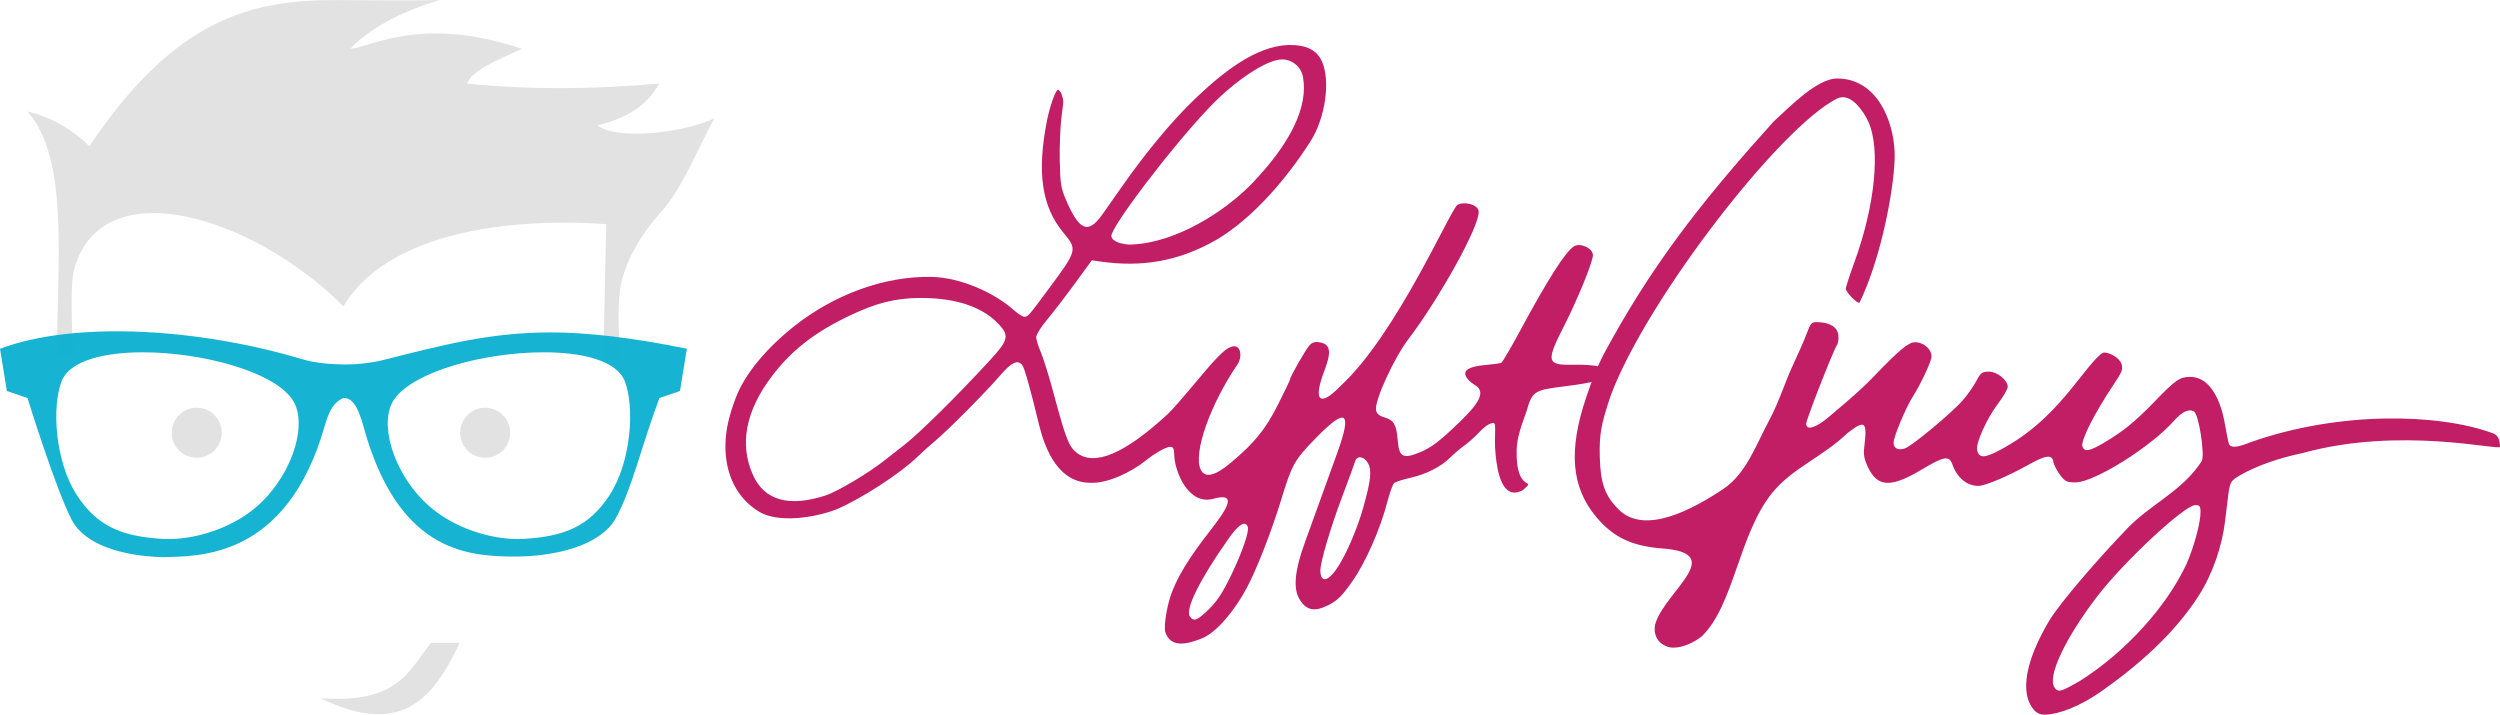
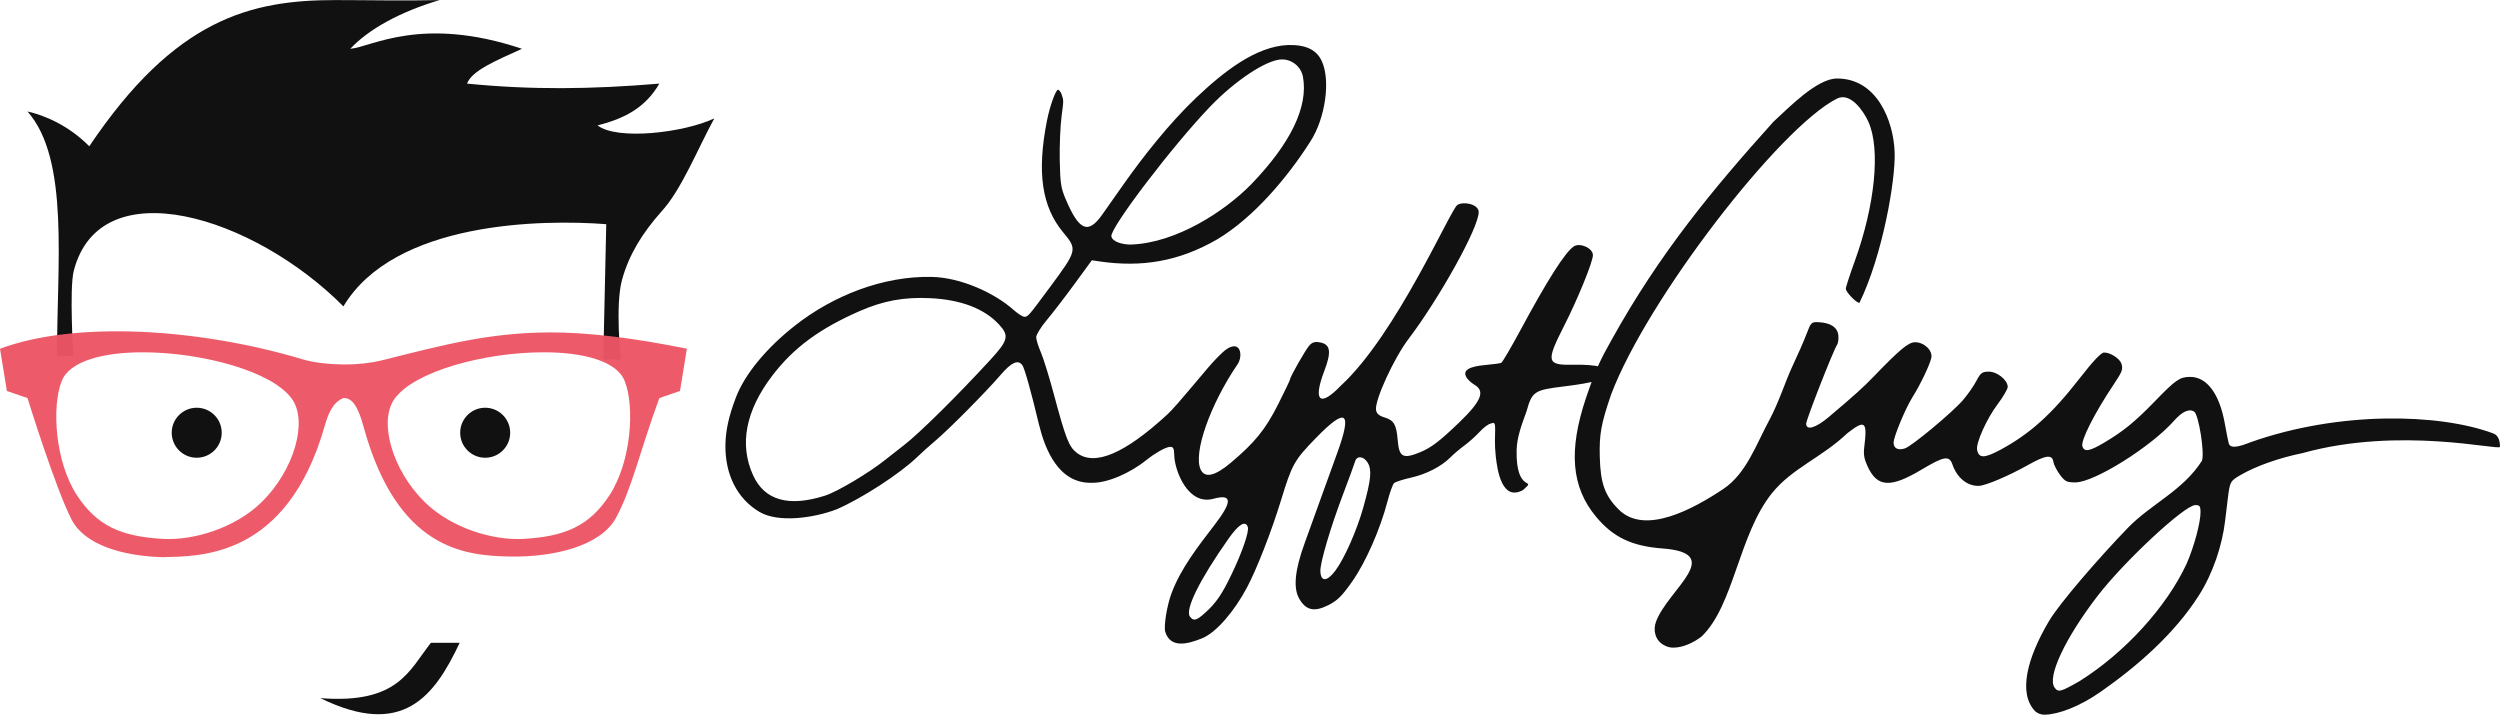
<svg xmlns="http://www.w3.org/2000/svg" id="svg4187" height="60" width="210" version="1.1" viewBox="0 0 210 60">
  <g id="layer1" transform="translate(-.000069189 -992.36)">
-     <path id="path4337-1" d="m170.95 1052.1c-1.436-1.498-0.693-4.434 1.169-7.577 0.899-1.516 4.239-5.359 6.611-7.812 1.948-2.015 4.637-3.135 6.233-5.646 0.238-0.653-0.267-3.856-0.65-4.124-0.405-0.284-1.009-0.014-1.682 0.75-1.928 2.189-6.687 5.173-8.276 5.189-0.736 0.01-0.895-0.071-1.322-0.645-0.267-0.36-0.513-0.842-0.546-1.071-0.093-0.648-0.631-0.588-2.091 0.234-1.653 0.931-3.615 1.764-4.182 1.776-0.97 0.02-1.816-0.669-2.211-1.801-0.268-0.768-0.693-0.697-2.59 0.434-2.617 1.56-3.725 1.494-4.536-0.272-0.293-0.637-0.355-1.006-0.277-1.639 0.265-2.15 0.067-2.309-1.425-1.144-2.176 2.065-4.637 2.933-6.327 5.032-2.805 3.485-3.199 9.457-5.918 12.045-0.645 0.503-1.562 0.932-2.354 0.933-0.312 0-0.537-0.065-0.82-0.22-0.703-0.383-0.926-1.225-0.65-1.964 1.025-2.742 5.929-5.775 0.47-6.152-2.526-0.204-4.062-0.941-5.483-2.631-2.103-2.503-2.365-5.592-0.851-10.064 0.841-2.485 1.269-3.28 2.125-4.809 4.025-7.267 8.533-12.709 13.606-18.34 1.284-1.173 3.651-3.628 5.338-3.628 3.375 0 4.745 3.58 4.839 6.187 0.085 2.393-1.031 8.706-2.959 12.662-0.265 0-1.137-0.907-1.142-1.185-0.006-0.13 0.328-1.152 0.734-2.271 1.724-4.748 2.192-9.478 1.163-11.754-0.411-0.909-1.51-2.514-2.635-1.952-4.773 2.386-15.933 16.811-18.974 24.849-0.848 2.475-1.004 3.339-0.955 5.259 0.058 2.224 0.434 3.263 1.6 4.42 2.204 2.185 6.301-0.083 8.78-1.738 1.936-1.292 2.763-3.759 3.87-5.803 0.761-1.405 1.415-3.409 1.887-4.407 0.472-0.998 1.029-2.268 1.236-2.821 0.363-0.968 0.402-1.005 1.027-0.975 0.983 0.049 1.56 0.43 1.638 1.082 0.037 0.307-0.011 0.67-0.101 0.806-0.322 0.477-2.608 6.316-2.601 6.644 0.012 0.59 0.807 0.352 1.899-0.568 2.104-1.774 2.9-2.491 3.776-3.401 2.166-2.251 2.906-2.869 3.452-2.88 0.766-0.016 1.507 0.679 1.388 1.3-0.106 0.554-0.922 2.263-1.573 3.296-0.609 0.967-1.609 3.374-1.599 3.85 0.008 0.472 0.377 0.655 0.948 0.473 0.585-0.186 4.016-3.043 4.899-4.08 0.397-0.466 0.899-1.188 1.115-1.605 0.341-0.656 0.478-0.758 1.029-0.764 0.699-0.01 1.585 0.697 1.597 1.272 0.006 0.183-0.388 0.856-0.872 1.497-0.884 1.171-1.808 3.229-1.702 3.789 0.139 0.733 0.603 0.734 1.953 0.01 2.496-1.347 4.32-2.991 6.671-6.016 1.114-1.433 1.792-2.151 2.037-2.156 0.542-0.011 1.341 0.51 1.473 0.961 0.13 0.443 0.051 0.655-0.607 1.639-1.678 2.509-2.845 4.815-2.679 5.291 0.168 0.479 0.605 0.402 1.825-0.321 1.602-0.949 2.586-1.751 4.242-3.458 1.768-1.822 2.09-2.049 2.947-2.067 1.425-0.03 2.502 1.406 2.95 3.932 0.126 0.711 0.272 1.45 0.324 1.641 0.127 0.469 0.811 0.328 1.847-0.089 7.445-2.632 15.877-2.422 20.387-0.731 0.39 0.146 0.556 0.563 0.552 1.122-0.005 0.349-8.393-1.752-16.586 0.527-1.961 0.4-3.901 1.084-5.188 1.831-0.896 0.52-0.914 0.555-1.099 2.085-0.047 0.385-0.145 1.196-0.218 1.802-0.25 2.06-1.015 4.376-2.2 6.237-2.064 3.242-5.181 5.948-8.234 8.084-1.771 1.241-3.54 1.907-4.7 1.933-0.355 0.01-0.57-0.097-0.822-0.286zm3.748-2.534c3.781-2.374 7.273-6.199 8.964-9.821 0.646-1.465 1.2-3.531 1.183-4.418-0.008-0.455-0.084-0.547-0.442-0.54-0.919 0.02-6.012 4.764-8.244 7.681-2.709 3.54-4.219 6.775-3.571 7.652 0.308 0.417 0.506 0.365 2.111-0.554zm-76.808-4.098c-0.158-0.474 0.131-2.245 0.521-3.283 0.794-2.111 2.241-3.949 3.607-5.728 1.522-1.982 1.499-2.634-0.1-2.198-2.113 0.575-3.233-2.322-3.279-3.621-0.013-0.611-0.078-0.747-0.351-0.742-0.417 0.01-1.442 0.659-1.938 1.064-1.417 1.157-3.355 1.985-4.643 1.954-2.806 0.074-3.926-2.831-4.43-4.883-0.665-2.791-1.212-4.74-1.401-4.996-0.364-0.493-0.913-0.245-1.829 0.823-1.19 1.389-4.332 4.559-5.461 5.511-0.488 0.411-1.175 1.026-1.525 1.367-1.438 1.396-4.668 3.494-6.777 4.403-1.943 0.747-4.91 1.148-6.474 0.229-1.936-1.137-2.902-3.216-2.875-5.612 0.015-1.262 0.295-2.461 0.871-3.985 0.736-1.947 2.531-4.139 4.952-6.046 3.231-2.545 7.421-4.187 11.487-4.106 2.483 0.049 5.319 1.361 6.909 2.785 0.352 0.315 0.759 0.57 0.904 0.567 0.295-0.01 0.332-0.049 2.112-2.453 2.322-3.136 2.337-3.195 1.142-4.632-1.804-2.171-2.223-5.045-1.368-9.389 0.25-1.267 0.745-2.602 0.932-2.606 0.065-0.001 0.232 0.207 0.283 0.348 0.209 0.579 0.181 0.599 0.017 1.847-0.111 0.852-0.182 2.536-0.157 3.744 0.041 1.947 0.098 2.318 0.509 3.284 1.123 2.64 1.882 2.95 3.071 1.257 0.408-0.582 1.222-1.737 1.808-2.568 1.54-2.184 3.79-5.072 6.078-7.241 2.229-2.113 4.975-4.32 7.729-4.421 1.483-0.031 2.378 0.399 2.817 1.356 0.757 1.647 0.285 4.79-0.933 6.707-1.998 3.144-4.835 6.458-7.855 8.263-3.259 1.886-6.38 2.352-9.83 1.86l-0.697-0.104-1.46 1.996c-0.803 1.098-1.857 2.468-2.342 3.045-0.485 0.577-0.878 1.22-0.874 1.429 0.007 0.208 0.18 0.773 0.39 1.255 0.21 0.482 0.694 2.039 1.075 3.459 1.023 3.82 1.285 4.489 1.956 4.998 1.497 1.135 4.014 0.065 7.594-3.229 0.903-0.831 3.404-4 4.12-4.7 0.429-0.419 0.948-1.026 1.51-1.026 0.562 0 0.665 0.928 0.274 1.503-2.315 3.402-3.755 7.494-3.099 8.857 0.35 0.728 1.192 0.541 2.498-0.554 2.04-1.71 2.943-2.823 4.003-4.929 0.552-1.097 1.002-2.037 1.001-2.091-0.007-0.201 1.303-2.5 1.623-2.856 0.25-0.278 0.482-0.342 0.921-0.254 0.859 0.17 0.946 0.795 0.335 2.395-0.973 2.549-0.376 3.076 1.392 1.232 4.68-4.309 9.221-14.835 9.792-15.182 0.534-0.324 1.764-0.047 1.785 0.576 0.045 1.296-3.368 7.359-5.873 10.658-1.229 1.604-2.869 5.17-2.752 5.985 0.045 0.312 0.247 0.491 0.721 0.635 0.789 0.241 0.994 0.599 1.103 1.93 0.116 1.416 0.448 1.586 1.91 0.981 0.907-0.376 1.642-0.938 3.25-2.486 1.874-1.805 2.208-2.638 1.273-3.179-0.281-0.163-0.595-0.469-0.696-0.681-0.26-0.541 0.269-0.85 1.67-0.975 0.61-0.054 1.189-0.133 1.286-0.175 0.097-0.042 0.83-1.29 1.629-2.774 2.262-4.2 3.73-6.506 4.46-7.002 0.515-0.35 1.603 0.134 1.615 0.719 0.011 0.538-1.268 3.682-2.414 5.933-1.546 3.036-1.481 3.328 0.735 3.281 1.955-0.041 3.28 0.267 3.087 0.716-0.204 0.475-1.338 0.802-3.809 1.102-2.535 0.307-2.708 0.421-3.179 2.105-0.389 1.08-0.809 2.148-0.83 3.273-0.07 3.773 1.8 2.202 0.532 3.335-1.767 0.956-2.153-1.633-2.287-2.865-0.214-1.956 0.215-3.035-0.384-2.728-0.18 0-0.608 0.311-0.951 0.683-0.343 0.372-0.925 0.895-1.293 1.162-0.368 0.268-0.894 0.713-1.169 0.99-0.769 0.776-2.029 1.423-3.348 1.719-0.659 0.148-1.288 0.353-1.397 0.456-0.109 0.103-0.353 0.777-0.54 1.497-0.615 2.358-1.824 5.116-2.954 6.734-0.867 1.242-1.257 1.63-2.024 2.016-1.168 0.587-1.855 0.445-2.424-0.5-0.545-0.906-0.402-2.426 0.447-4.744 0.203-0.553 0.726-2.002 1.162-3.219 0.437-1.217 1.132-3.142 1.546-4.277 1.294-3.549 0.784-3.928-1.764-1.311-1.831 1.879-2.015 2.206-2.935 5.219-0.8 2.62-2.047 5.814-2.877 7.37-1.049 1.966-2.563 3.77-3.779 4.255-1.192 0.476-2.607 0.854-3.063-0.515zm3.339-1.629c0.93-0.839 1.416-1.549 2.238-3.268 0.895-1.871 1.478-3.574 1.349-3.942-0.203-0.581-0.766-0.236-1.636 1.002-2.42 3.444-3.655 5.941-3.225 6.523 0.299 0.405 0.543 0.344 1.274-0.316zm10.945-3.551c0.764-1.023 1.802-3.372 2.343-5.303 0.647-2.309 0.731-3.142 0.378-3.746-0.33-0.564-0.923-0.631-1.066-0.121-0.054 0.193-0.527 1.484-1.051 2.868-1.018 2.689-1.882 5.618-1.867 6.328 0.02 0.938 0.552 0.928 1.264-0.025zm-42.869-6.294c1.03-0.329 3.688-1.911 5.065-3.015 0.338-0.271 1.053-0.831 1.588-1.245 1.288-0.995 4.456-4.128 7.254-7.174 1.479-1.611 1.574-2.007 0.703-2.946-1.245-1.342-3.213-2.089-5.815-2.209-2.168-0.1-3.888 0.215-5.854 1.071-3.398 1.48-5.596 3.103-7.382 5.449-2.233 2.935-2.779 5.773-1.605 8.355 0.961 2.114 2.991 2.689 6.047 1.714zm35.806-26.162c3.32-3.449 4.793-6.509 4.338-9.015-0.154-0.852-0.924-1.482-1.789-1.465-1.262 0.025-3.869 1.742-5.989 3.944-3.138 3.259-8.443 10.224-8.315 10.916 0.093 0.504 1.072 0.712 1.676 0.689 3.76-0.143 7.809-2.754 10.078-5.068z" fill="#c11e66" />
+     <path id="path4337-1" d="m170.95 1052.1c-1.436-1.498-0.693-4.434 1.169-7.577 0.899-1.516 4.239-5.359 6.611-7.812 1.948-2.015 4.637-3.135 6.233-5.646 0.238-0.653-0.267-3.856-0.65-4.124-0.405-0.284-1.009-0.014-1.682 0.75-1.928 2.189-6.687 5.173-8.276 5.189-0.736 0.01-0.895-0.071-1.322-0.645-0.267-0.36-0.513-0.842-0.546-1.071-0.093-0.648-0.631-0.588-2.091 0.234-1.653 0.931-3.615 1.764-4.182 1.776-0.97 0.02-1.816-0.669-2.211-1.801-0.268-0.768-0.693-0.697-2.59 0.434-2.617 1.56-3.725 1.494-4.536-0.272-0.293-0.637-0.355-1.006-0.277-1.639 0.265-2.15 0.067-2.309-1.425-1.144-2.176 2.065-4.637 2.933-6.327 5.032-2.805 3.485-3.199 9.457-5.918 12.045-0.645 0.503-1.562 0.932-2.354 0.933-0.312 0-0.537-0.065-0.82-0.22-0.703-0.383-0.926-1.225-0.65-1.964 1.025-2.742 5.929-5.775 0.47-6.152-2.526-0.204-4.062-0.941-5.483-2.631-2.103-2.503-2.365-5.592-0.851-10.064 0.841-2.485 1.269-3.28 2.125-4.809 4.025-7.267 8.533-12.709 13.606-18.34 1.284-1.173 3.651-3.628 5.338-3.628 3.375 0 4.745 3.58 4.839 6.187 0.085 2.393-1.031 8.706-2.959 12.662-0.265 0-1.137-0.907-1.142-1.185-0.006-0.13 0.328-1.152 0.734-2.271 1.724-4.748 2.192-9.478 1.163-11.754-0.411-0.909-1.51-2.514-2.635-1.952-4.773 2.386-15.933 16.811-18.974 24.849-0.848 2.475-1.004 3.339-0.955 5.259 0.058 2.224 0.434 3.263 1.6 4.42 2.204 2.185 6.301-0.083 8.78-1.738 1.936-1.292 2.763-3.759 3.87-5.803 0.761-1.405 1.415-3.409 1.887-4.407 0.472-0.998 1.029-2.268 1.236-2.821 0.363-0.968 0.402-1.005 1.027-0.975 0.983 0.049 1.56 0.43 1.638 1.082 0.037 0.307-0.011 0.67-0.101 0.806-0.322 0.477-2.608 6.316-2.601 6.644 0.012 0.59 0.807 0.352 1.899-0.568 2.104-1.774 2.9-2.491 3.776-3.401 2.166-2.251 2.906-2.869 3.452-2.88 0.766-0.016 1.507 0.679 1.388 1.3-0.106 0.554-0.922 2.263-1.573 3.296-0.609 0.967-1.609 3.374-1.599 3.85 0.008 0.472 0.377 0.655 0.948 0.473 0.585-0.186 4.016-3.043 4.899-4.08 0.397-0.466 0.899-1.188 1.115-1.605 0.341-0.656 0.478-0.758 1.029-0.764 0.699-0.01 1.585 0.697 1.597 1.272 0.006 0.183-0.388 0.856-0.872 1.497-0.884 1.171-1.808 3.229-1.702 3.789 0.139 0.733 0.603 0.734 1.953 0.01 2.496-1.347 4.32-2.991 6.671-6.016 1.114-1.433 1.792-2.151 2.037-2.156 0.542-0.011 1.341 0.51 1.473 0.961 0.13 0.443 0.051 0.655-0.607 1.639-1.678 2.509-2.845 4.815-2.679 5.291 0.168 0.479 0.605 0.402 1.825-0.321 1.602-0.949 2.586-1.751 4.242-3.458 1.768-1.822 2.09-2.049 2.947-2.067 1.425-0.03 2.502 1.406 2.95 3.932 0.126 0.711 0.272 1.45 0.324 1.641 0.127 0.469 0.811 0.328 1.847-0.089 7.445-2.632 15.877-2.422 20.387-0.731 0.39 0.146 0.556 0.563 0.552 1.122-0.005 0.349-8.393-1.752-16.586 0.527-1.961 0.4-3.901 1.084-5.188 1.831-0.896 0.52-0.914 0.555-1.099 2.085-0.047 0.385-0.145 1.196-0.218 1.802-0.25 2.06-1.015 4.376-2.2 6.237-2.064 3.242-5.181 5.948-8.234 8.084-1.771 1.241-3.54 1.907-4.7 1.933-0.355 0.01-0.57-0.097-0.822-0.286zm3.748-2.534c3.781-2.374 7.273-6.199 8.964-9.821 0.646-1.465 1.2-3.531 1.183-4.418-0.008-0.455-0.084-0.547-0.442-0.54-0.919 0.02-6.012 4.764-8.244 7.681-2.709 3.54-4.219 6.775-3.571 7.652 0.308 0.417 0.506 0.365 2.111-0.554zm-76.808-4.098c-0.158-0.474 0.131-2.245 0.521-3.283 0.794-2.111 2.241-3.949 3.607-5.728 1.522-1.982 1.499-2.634-0.1-2.198-2.113 0.575-3.233-2.322-3.279-3.621-0.013-0.611-0.078-0.747-0.351-0.742-0.417 0.01-1.442 0.659-1.938 1.064-1.417 1.157-3.355 1.985-4.643 1.954-2.806 0.074-3.926-2.831-4.43-4.883-0.665-2.791-1.212-4.74-1.401-4.996-0.364-0.493-0.913-0.245-1.829 0.823-1.19 1.389-4.332 4.559-5.461 5.511-0.488 0.411-1.175 1.026-1.525 1.367-1.438 1.396-4.668 3.494-6.777 4.403-1.943 0.747-4.91 1.148-6.474 0.229-1.936-1.137-2.902-3.216-2.875-5.612 0.015-1.262 0.295-2.461 0.871-3.985 0.736-1.947 2.531-4.139 4.952-6.046 3.231-2.545 7.421-4.187 11.487-4.106 2.483 0.049 5.319 1.361 6.909 2.785 0.352 0.315 0.759 0.57 0.904 0.567 0.295-0.01 0.332-0.049 2.112-2.453 2.322-3.136 2.337-3.195 1.142-4.632-1.804-2.171-2.223-5.045-1.368-9.389 0.25-1.267 0.745-2.602 0.932-2.606 0.065-0.001 0.232 0.207 0.283 0.348 0.209 0.579 0.181 0.599 0.017 1.847-0.111 0.852-0.182 2.536-0.157 3.744 0.041 1.947 0.098 2.318 0.509 3.284 1.123 2.64 1.882 2.95 3.071 1.257 0.408-0.582 1.222-1.737 1.808-2.568 1.54-2.184 3.79-5.072 6.078-7.241 2.229-2.113 4.975-4.32 7.729-4.421 1.483-0.031 2.378 0.399 2.817 1.356 0.757 1.647 0.285 4.79-0.933 6.707-1.998 3.144-4.835 6.458-7.855 8.263-3.259 1.886-6.38 2.352-9.83 1.86l-0.697-0.104-1.46 1.996c-0.803 1.098-1.857 2.468-2.342 3.045-0.485 0.577-0.878 1.22-0.874 1.429 0.007 0.208 0.18 0.773 0.39 1.255 0.21 0.482 0.694 2.039 1.075 3.459 1.023 3.82 1.285 4.489 1.956 4.998 1.497 1.135 4.014 0.065 7.594-3.229 0.903-0.831 3.404-4 4.12-4.7 0.429-0.419 0.948-1.026 1.51-1.026 0.562 0 0.665 0.928 0.274 1.503-2.315 3.402-3.755 7.494-3.099 8.857 0.35 0.728 1.192 0.541 2.498-0.554 2.04-1.71 2.943-2.823 4.003-4.929 0.552-1.097 1.002-2.037 1.001-2.091-0.007-0.201 1.303-2.5 1.623-2.856 0.25-0.278 0.482-0.342 0.921-0.254 0.859 0.17 0.946 0.795 0.335 2.395-0.973 2.549-0.376 3.076 1.392 1.232 4.68-4.309 9.221-14.835 9.792-15.182 0.534-0.324 1.764-0.047 1.785 0.576 0.045 1.296-3.368 7.359-5.873 10.658-1.229 1.604-2.869 5.17-2.752 5.985 0.045 0.312 0.247 0.491 0.721 0.635 0.789 0.241 0.994 0.599 1.103 1.93 0.116 1.416 0.448 1.586 1.91 0.981 0.907-0.376 1.642-0.938 3.25-2.486 1.874-1.805 2.208-2.638 1.273-3.179-0.281-0.163-0.595-0.469-0.696-0.681-0.26-0.541 0.269-0.85 1.67-0.975 0.61-0.054 1.189-0.133 1.286-0.175 0.097-0.042 0.83-1.29 1.629-2.774 2.262-4.2 3.73-6.506 4.46-7.002 0.515-0.35 1.603 0.134 1.615 0.719 0.011 0.538-1.268 3.682-2.414 5.933-1.546 3.036-1.481 3.328 0.735 3.281 1.955-0.041 3.28 0.267 3.087 0.716-0.204 0.475-1.338 0.802-3.809 1.102-2.535 0.307-2.708 0.421-3.179 2.105-0.389 1.08-0.809 2.148-0.83 3.273-0.07 3.773 1.8 2.202 0.532 3.335-1.767 0.956-2.153-1.633-2.287-2.865-0.214-1.956 0.215-3.035-0.384-2.728-0.18 0-0.608 0.311-0.951 0.683-0.343 0.372-0.925 0.895-1.293 1.162-0.368 0.268-0.894 0.713-1.169 0.99-0.769 0.776-2.029 1.423-3.348 1.719-0.659 0.148-1.288 0.353-1.397 0.456-0.109 0.103-0.353 0.777-0.54 1.497-0.615 2.358-1.824 5.116-2.954 6.734-0.867 1.242-1.257 1.63-2.024 2.016-1.168 0.587-1.855 0.445-2.424-0.5-0.545-0.906-0.402-2.426 0.447-4.744 0.203-0.553 0.726-2.002 1.162-3.219 0.437-1.217 1.132-3.142 1.546-4.277 1.294-3.549 0.784-3.928-1.764-1.311-1.831 1.879-2.015 2.206-2.935 5.219-0.8 2.62-2.047 5.814-2.877 7.37-1.049 1.966-2.563 3.77-3.779 4.255-1.192 0.476-2.607 0.854-3.063-0.515zm3.339-1.629c0.93-0.839 1.416-1.549 2.238-3.268 0.895-1.871 1.478-3.574 1.349-3.942-0.203-0.581-0.766-0.236-1.636 1.002-2.42 3.444-3.655 5.941-3.225 6.523 0.299 0.405 0.543 0.344 1.274-0.316zm10.945-3.551c0.764-1.023 1.802-3.372 2.343-5.303 0.647-2.309 0.731-3.142 0.378-3.746-0.33-0.564-0.923-0.631-1.066-0.121-0.054 0.193-0.527 1.484-1.051 2.868-1.018 2.689-1.882 5.618-1.867 6.328 0.02 0.938 0.552 0.928 1.264-0.025zm-42.869-6.294c1.03-0.329 3.688-1.911 5.065-3.015 0.338-0.271 1.053-0.831 1.588-1.245 1.288-0.995 4.456-4.128 7.254-7.174 1.479-1.611 1.574-2.007 0.703-2.946-1.245-1.342-3.213-2.089-5.815-2.209-2.168-0.1-3.888 0.215-5.854 1.071-3.398 1.48-5.596 3.103-7.382 5.449-2.233 2.935-2.779 5.773-1.605 8.355 0.961 2.114 2.991 2.689 6.047 1.714zm35.806-26.162c3.32-3.449 4.793-6.509 4.338-9.015-0.154-0.852-0.924-1.482-1.789-1.465-1.262 0.025-3.869 1.742-5.989 3.944-3.138 3.259-8.443 10.224-8.315 10.916 0.093 0.504 1.072 0.712 1.676 0.689 3.76-0.143 7.809-2.754 10.078-5.068z" fill="#111111" />
    <g id="g4769" transform="matrix(1.0667 0 0 1.0667 -.0000046129 -66.151)">
-       <path id="path4313-1" d="m2.163 1001.1c3.348 3.775 2.301 12.149 2.331 19.24h1.277s-0.317-5.291 0.035-6.675c2.064-8.1 14.2-4.303 21.236 2.785 4.021-6.716 15.65-6.857 20.699-6.474l-0.235 10.653h1.38s-0.456-4.265 0.1-6.282c0.549-1.99 1.613-3.688 3.086-5.35 1.578-1.696 2.853-4.927 4.177-7.349-2.427 1.141-7.67 1.742-9.195 0.548 2.158-0.541 3.78-1.41 4.868-3.289-5.403 0.454-10.075 0.501-15.144 0 0.376-1.015 2.218-1.787 4.327-2.741-7.92-2.655-11.881-0.128-13.522 0 1.458-1.556 3.924-2.909 7.031-3.837-2.924 0.066-5.52 0-8.216 0-6.674 0-12.623 1.474-19.368 11.513-1.612-1.637-3.523-2.441-4.868-2.741z" fill-rule="evenodd" fill="#e2e2e2" />
-       <path id="path4327-8" d="m43.337 1018.5c-4.822 0.01-8.441 0.992-13.236 2.192-0.861 0.216-1.971 0.339-2.966 0.334-1.111-0.01-2.35-0.121-3.31-0.409-8.021-2.405-17.806-3.076-23.824-0.832l0.541 3.328 1.623 0.555s2.191 7.081 3.471 9.57c1.033 2.01 4.028 2.867 7.161 2.962 2.812-0.086 9.787 0.186 12.781-10.364 0.247-0.85 0.597-1.825 1.467-2.169 0.604-0.023 1.102 0.492 1.574 2.22 2.651 9.716 7.978 10.207 11.597 10.262 3.401 0.052 7.077-0.822 8.288-3.042 1.278-2.341 1.933-5.434 3.421-9.44l1.623-0.555 0.541-3.328c-4.272-0.87-7.857-1.288-10.75-1.285zm-32.05 1.566c4.571 0.01 10.118 1.47 11.696 3.661 1.285 1.783 0.175 5.6-2.33 8.088-2.166 2.151-5.491 3.07-7.782 2.946-3.298-0.177-5.227-1.012-6.81-3.434-1.726-2.641-2.001-6.979-1.201-9 0.63-1.59 3.3-2.266 6.428-2.261zm31.479 0c3.127-0.01 5.798 0.671 6.428 2.261 0.801 2.021 0.526 6.359-1.201 9-1.583 2.422-3.513 3.257-6.81 3.434-2.291 0.123-5.616-0.795-7.782-2.946-2.505-2.488-3.614-6.305-2.329-8.088 1.578-2.191 7.125-3.653 11.695-3.661z" fill-rule="evenodd" fill-opacity=".961" fill="#0eb1d2" />
-       <g fill="#e2e2e2">
+       <path id="path4313-1" d="m2.163 1001.1c3.348 3.775 2.301 12.149 2.331 19.24h1.277s-0.317-5.291 0.035-6.675c2.064-8.1 14.2-4.303 21.236 2.785 4.021-6.716 15.65-6.857 20.699-6.474l-0.235 10.653h1.38s-0.456-4.265 0.1-6.282c0.549-1.99 1.613-3.688 3.086-5.35 1.578-1.696 2.853-4.927 4.177-7.349-2.427 1.141-7.67 1.742-9.195 0.548 2.158-0.541 3.78-1.41 4.868-3.289-5.403 0.454-10.075 0.501-15.144 0 0.376-1.015 2.218-1.787 4.327-2.741-7.92-2.655-11.881-0.128-13.522 0 1.458-1.556 3.924-2.909 7.031-3.837-2.924 0.066-5.52 0-8.216 0-6.674 0-12.623 1.474-19.368 11.513-1.612-1.637-3.523-2.441-4.868-2.741z" fill-rule="evenodd" fill="#111111" />
+       <path id="path4327-8" d="m43.337 1018.5c-4.822 0.01-8.441 0.992-13.236 2.192-0.861 0.216-1.971 0.339-2.966 0.334-1.111-0.01-2.35-0.121-3.31-0.409-8.021-2.405-17.806-3.076-23.824-0.832l0.541 3.328 1.623 0.555s2.191 7.081 3.471 9.57c1.033 2.01 4.028 2.867 7.161 2.962 2.812-0.086 9.787 0.186 12.781-10.364 0.247-0.85 0.597-1.825 1.467-2.169 0.604-0.023 1.102 0.492 1.574 2.22 2.651 9.716 7.978 10.207 11.597 10.262 3.401 0.052 7.077-0.822 8.288-3.042 1.278-2.341 1.933-5.434 3.421-9.44l1.623-0.555 0.541-3.328c-4.272-0.87-7.857-1.288-10.75-1.285zm-32.05 1.566c4.571 0.01 10.118 1.47 11.696 3.661 1.285 1.783 0.175 5.6-2.33 8.088-2.166 2.151-5.491 3.07-7.782 2.946-3.298-0.177-5.227-1.012-6.81-3.434-1.726-2.641-2.001-6.979-1.201-9 0.63-1.59 3.3-2.266 6.428-2.261zm31.479 0c3.127-0.01 5.798 0.671 6.428 2.261 0.801 2.021 0.526 6.359-1.201 9-1.583 2.422-3.513 3.257-6.81 3.434-2.291 0.123-5.616-0.795-7.782-2.946-2.505-2.488-3.614-6.305-2.329-8.088 1.578-2.191 7.125-3.653 11.695-3.661z" fill-rule="evenodd" fill-opacity=".961" fill="#ED5565" />
+       <g fill="#111111">
        <path id="path4329-7" d="m25.229 1047.3c6.114 0.475 6.976-2.167 8.703-4.357h2.266c-2.001 4.249-4.494 7.53-10.969 4.357z" fill-rule="evenodd" />
        <ellipse id="circle4333-3" cy="1026.4" rx="1.969" ry="1.969" cx="15.491" />
        <ellipse id="ellipse4230-7" rx="1.969" cy="1026.4" ry="1.969" cx="38.207" />
      </g>
    </g>
  </g>
</svg>
